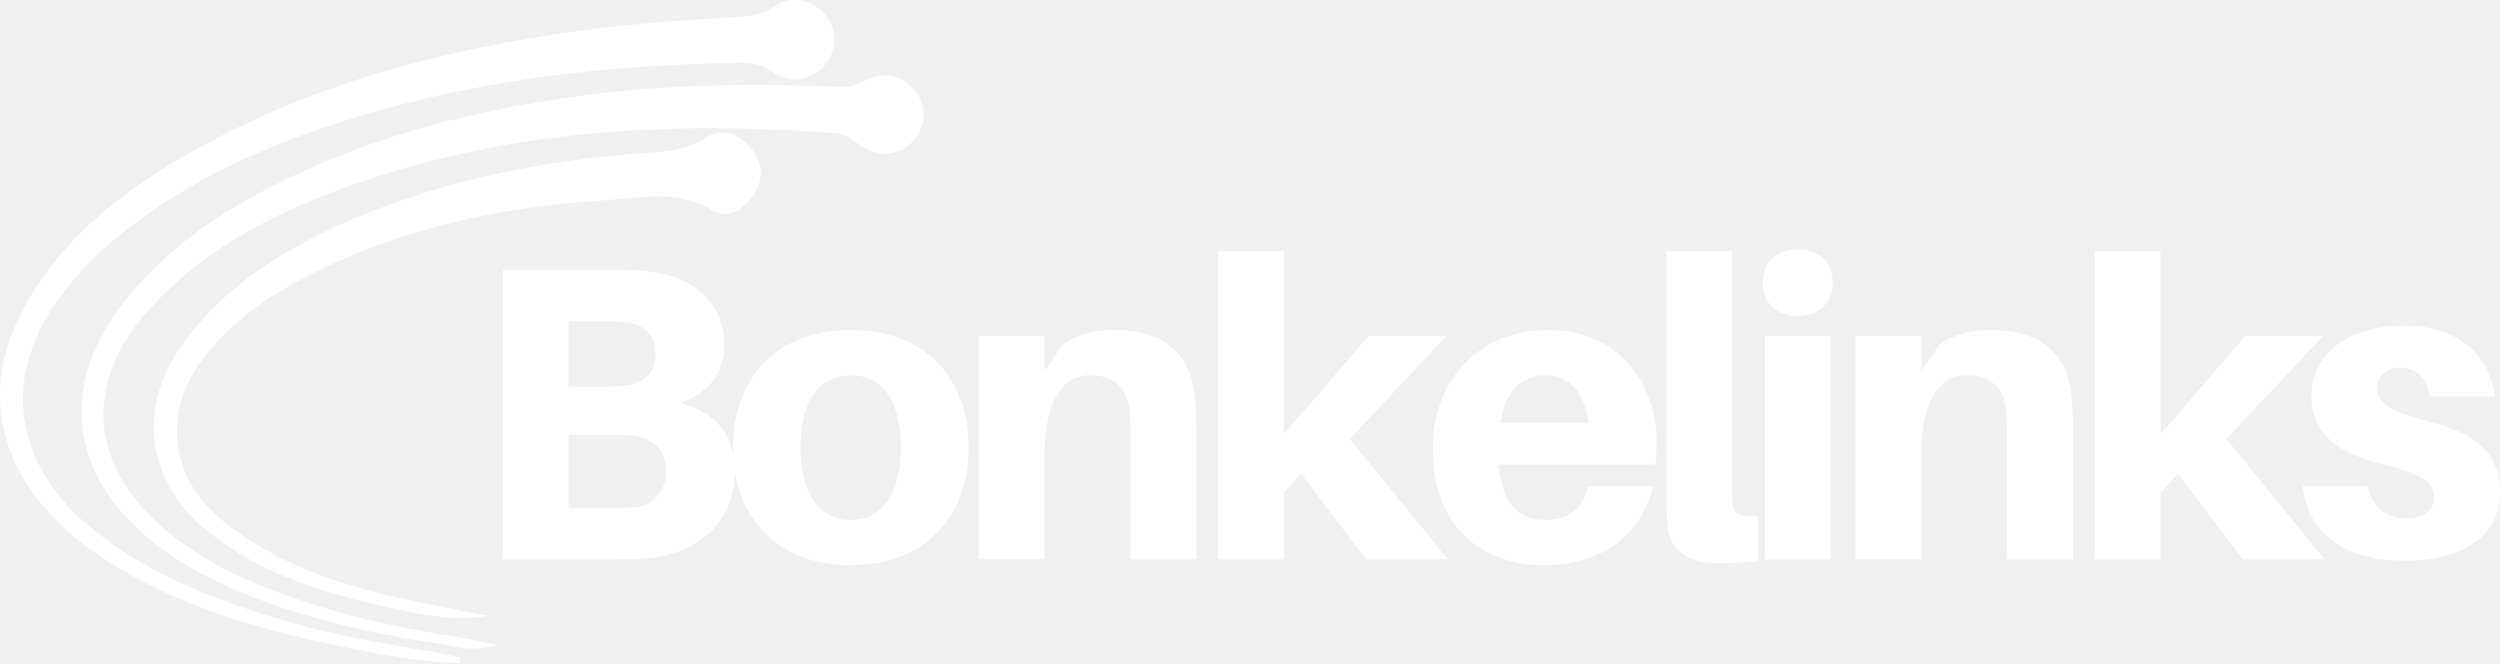
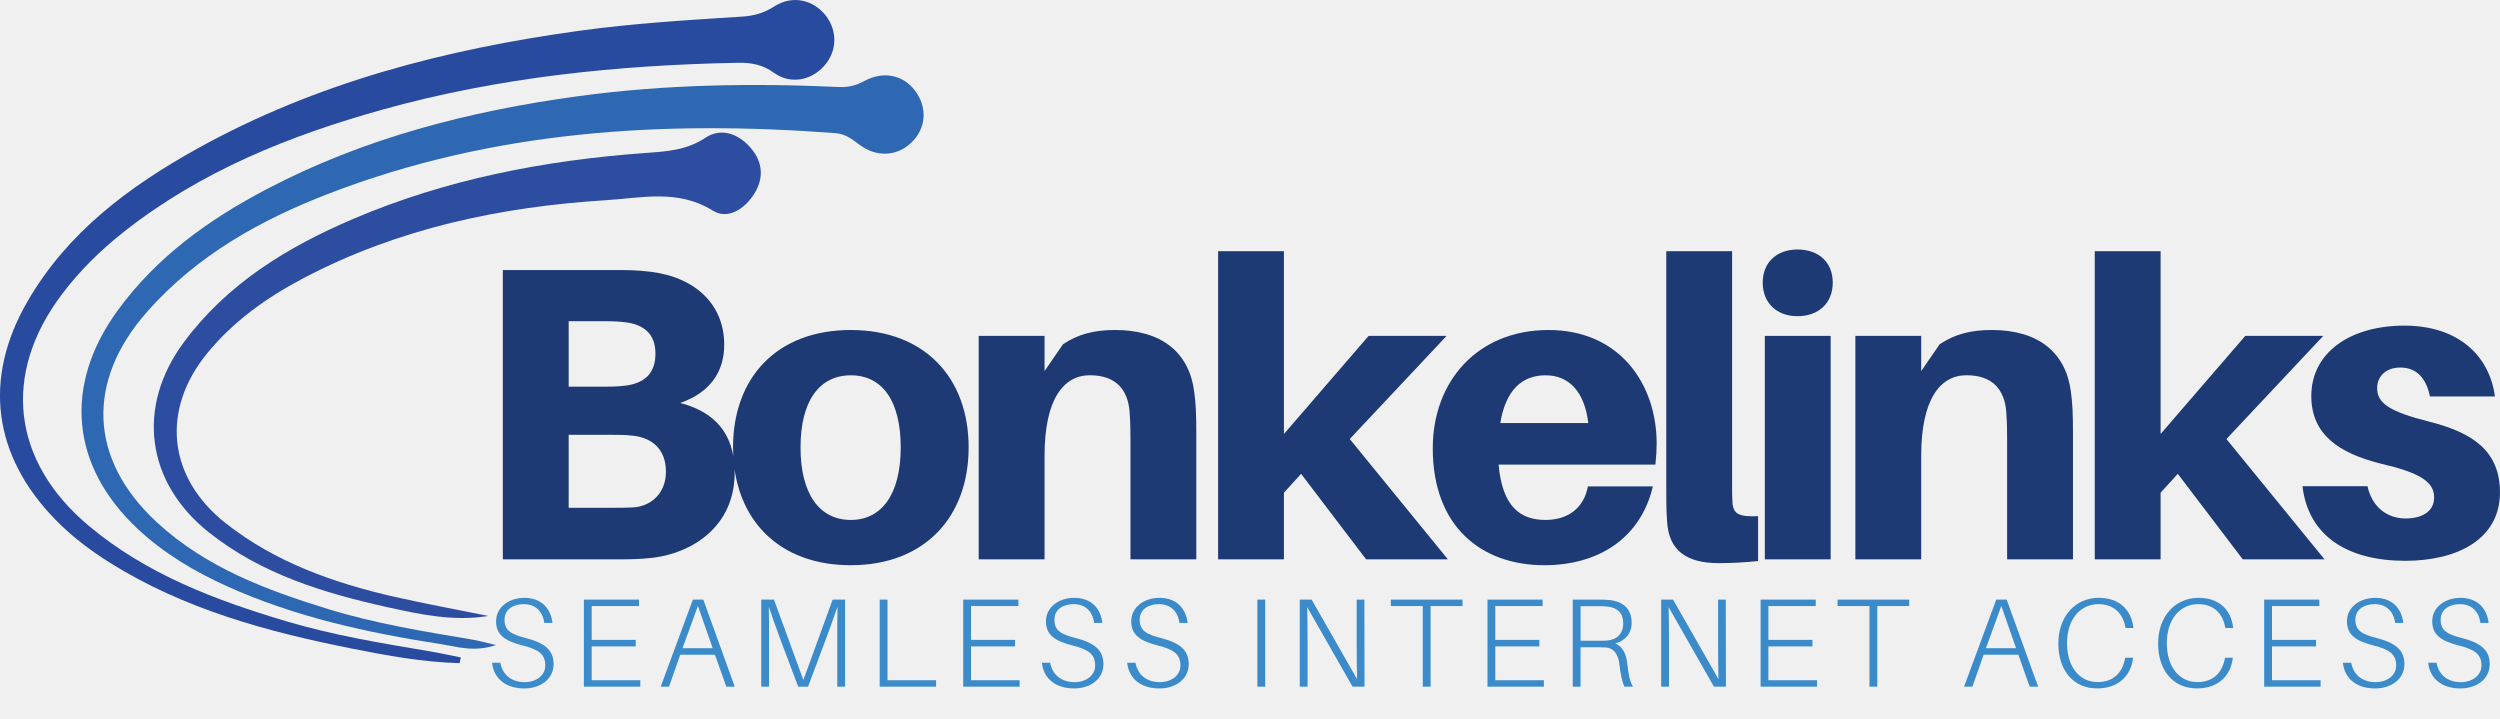
- <svg xmlns="http://www.w3.org/2000/svg" id="Layer_1" data-name="Layer 1" viewBox="0 0 2052.72 544.53">
+ <svg xmlns="http://www.w3.org/2000/svg" id="Layer_1" data-name="Layer 1" viewBox="0 0 953.09 273.81">
  <defs>
    <style>
-       .cls-1 {
-         fill: #fff;
+       .cls-1, .cls-2, .cls-3, .cls-4, .cls-5 {
        stroke-width: 0px;
+       }
+ 
+       .cls-1, .cls-6 {
+         fill: #3b8bcb;
+       }
+ 
+       .cls-2 {
+         fill: #284a9f;
+       }
+ 
+       .cls-3 {
+         fill: #1d3a74;
+       }
+ 
+       .cls-4 {
+         fill: #2f68b2;
+       }
+ 
+       .cls-5 {
+         fill: #2d4da1;
+       }
+ 
+       .cls-6 {
+         font-family: Aileron-Light, 'Aileron Light';
+         font-size: 48.1px;
+         font-weight: 300;
      }
    </style>
  </defs>
-   <path class="cls-1" d="M377.39,544.48c-30.07-.75-59.62-6.2-89.04-12.06-69.42-13.85-137.26-32.29-198.08-70.36-16.17-10.12-31.29-21.6-44.67-35.28-51.35-52.57-59.81-115.79-22.96-179.41,32.8-56.64,83.37-94.23,139.24-125.29,97.76-54.34,204.01-81.69,314-96.86,44.35-6.12,88.97-8.77,133.56-11.61,9.84-.62,18.09-3.04,26.47-8.44,14.45-9.33,31.75-5.58,42.02,7.47,9.99,12.73,9.48,29.53-1.29,41.55-10.66,11.91-27.63,15.25-40.94,5.66-9.41-6.78-18.85-8.55-29.72-8.34-98.75,1.9-196.51,11.85-291.9,38.47-76.46,21.34-149.43,50.64-212.51,100.45-18.93,14.95-36.08,31.77-50.66,51.09C1.41,307.09,9.78,378.73,72.76,431.6c47.4,39.82,103.77,61.02,161.92,78.4,38.64,11.54,78.42,18.11,118.14,24.77,8.55,1.42,17.01,3.34,25.52,5.04-.32,1.57-.65,3.14-.95,4.72v-.04Z" />
-   <path class="cls-1" d="M407.35,529.64c-18.29,6.05-31.92,1.34-45.19-.73-60.35-9.37-119.84-22.25-175.9-47.62-26.69-12.08-51.67-26.9-73.08-46.93-55.31-51.73-61.19-117.94-16.73-179.24,32.01-44.09,74.89-74.82,122.4-99.76,80.25-42.11,166.55-64.23,255.78-76.37,71.16-9.69,142.65-10.86,214.26-7.56,7.67.34,13.91-1.18,20.59-4.82,15.81-8.64,32.07-5.17,41.87,7.88,10.38,13.83,9.18,30.8-2.97,42.56-11.74,11.35-28.71,12.34-42.77,1.7-5.92-4.48-11.63-8.81-19.21-9.39-141.96-10.79-281.74-2.24-416.13,49.49-56.32,21.69-108.34,50.7-149.15,96.77-50.66,57.14-48.27,121.54,7.67,173.21,40.1,37.05,89.86,55.65,140.94,71.36,38.6,11.87,78.35,18.29,118.05,24.96,5.23.88,10.38,2.35,19.6,4.5h-.02Z" />
-   <path class="cls-1" d="M401.04,505.74c-28.11,4.63-55.24-1.08-82.23-7.04-52.72-11.65-103.99-27.18-147.25-61.53-51.56-40.94-59.94-103.02-20.68-156.04,35.77-48.33,85.31-78.44,139.39-101.49,76.37-32.54,156.84-48.01,239.37-54.02,17.01-1.25,33.81-2.05,49.43-12.43,13.1-8.7,27.31-3.49,37.48,8.4,9.78,11.42,10.79,24.62,2.89,37.33-7.78,12.49-21.73,21.73-33.99,14.09-28.71-17.9-58.48-10.47-87.9-8.64-86.73,5.45-170.6,23.13-248.25,63.97-29.87,15.7-57.12,34.91-78.89,61.38-38.4,46.67-32.82,102.24,14.88,139.87,40.92,32.26,88.76,49.06,138.77,60.48,25.52,5.82,51.3,10.49,76.95,15.7l.02-.02Z" />
+   <path class="cls-2" d="M175.22,252.81c-13.96-.35-27.68-2.88-41.34-5.6-32.23-6.43-63.73-14.99-91.97-32.67-7.51-4.7-14.53-10.03-20.74-16.38-23.84-24.41-27.77-53.76-10.66-83.3,15.23-26.3,38.71-43.75,64.65-58.17C120.55,31.46,169.88,18.76,220.95,11.72c20.59-2.84,41.31-4.07,62.01-5.39,4.57-.29,8.4-1.41,12.29-3.92,6.71-4.33,14.74-2.59,19.51,3.47,4.64,5.91,4.4,13.71-.6,19.29-4.95,5.53-12.83,7.08-19.01,2.63-4.37-3.15-8.75-3.97-13.8-3.87-45.85.88-91.24,5.5-135.53,17.86-35.5,9.91-69.38,23.51-98.67,46.64-8.79,6.94-16.75,14.75-23.52,23.72-22.98,30.44-19.09,63.7,10.15,88.25,22.01,18.49,48.18,28.33,75.18,36.4,17.94,5.36,36.41,8.41,54.85,11.5,3.97.66,7.9,1.55,11.85,2.34-.15.73-.3,1.46-.44,2.19Z" />
+   <path class="cls-4" d="M189.13,245.92c-8.49,2.81-14.82.62-20.98-.34-28.02-4.35-55.64-10.33-81.67-22.11-12.39-5.61-23.99-12.49-33.93-21.79-25.68-24.02-28.41-54.76-7.77-83.22,14.86-20.47,34.77-34.74,56.83-46.32,37.26-19.55,77.33-29.82,118.76-35.46,33.04-4.5,66.23-5.04,99.48-3.51,3.56.16,6.46-.55,9.56-2.24,7.34-4.01,14.89-2.4,19.44,3.66,4.82,6.42,4.26,14.3-1.38,19.76-5.45,5.27-13.33,5.73-19.86.79-2.75-2.08-5.4-4.09-8.92-4.36-65.91-5.01-130.81-1.04-193.21,22.98-26.15,10.07-50.3,23.54-69.25,44.93-23.52,26.53-22.41,56.43,3.56,80.42,18.62,17.2,41.72,25.84,65.44,33.13,17.92,5.51,36.38,8.49,54.81,11.59,2.43.41,4.82,1.09,9.1,2.09Z" />
+   <path class="cls-5" d="M186.2,234.82c-13.05,2.15-25.65-.5-38.18-3.27-24.48-5.41-48.28-12.62-68.37-28.57-23.94-19.01-27.83-47.83-9.6-72.45,16.61-22.44,39.61-36.42,64.72-47.12,35.46-15.11,72.82-22.29,111.14-25.08,7.9-.58,15.7-.95,22.95-5.77,6.08-4.04,12.68-1.62,17.4,3.9,4.54,5.3,5.01,11.43,1.34,17.33-3.61,5.8-10.09,10.09-15.78,6.54-13.33-8.31-27.15-4.86-40.81-4.01-40.27,2.53-79.21,10.74-115.26,29.7-13.87,7.29-26.52,16.21-36.63,28.5-17.83,21.67-15.24,47.47,6.91,64.94,19,14.98,41.21,22.78,64.43,28.08,11.85,2.7,23.82,4.87,35.73,7.29Z" />
  <g>
-     <path class="cls-1" d="M698.63,270.95c-60.93,0-96.73,39.24-96.73,96.38,0,2.39.09,4.74.22,7.06-3.94-22.25-18.16-36.92-43.59-43.55,23.76-8.27,36.14-24.79,36.14-47.86,0-31.68-22.03-55.07-60.59-59.9-12.04-1.38-18.24-1.38-30.65-1.38h-90.55v237.54h90.2c14.11,0,22.03,0,33.73-1.38,32.01-4.14,66.44-25.82,66.44-69.89,0-.86-.06-1.7-.09-2.54,6.87,47.21,41.18,78.63,95.43,78.63,60.59,0,96.75-39.59,96.75-96.75s-36.14-96.38-96.75-96.38h.02ZM466.95,263.74h31.32c5.51,0,11.7.34,16.52,1.03,14.11,2.07,23.41,9.65,23.41,25.48s-8.27,23.76-23.07,26.17c-4.82.69-10.32,1.03-15.83,1.03h-32.35v-53.72ZM520.3,416.57c-4.48.34-9.99.34-15.49.34h-37.86v-59.9h35.8c5.51,0,11.01,0,16.52.69,15.14,1.38,27.55,10.34,27.55,29.61,0,17.9-12.38,28.24-26.51,29.27v-.02ZM698.63,426.91c-25.82,0-41.31-21.34-41.31-59.55s15.49-59.21,41.31-59.21,40.97,21,40.97,59.21-15.49,59.55-40.97,59.55Z" />
-     <path class="cls-1" d="M915.52,270.95c-17.21,0-30.3,3.45-42.69,11.7l-15.14,22.03v-28.93h-54.06v183.48h54.06v-85.03c0-46.82,15.83-66.1,37.17-66.1s31.32,11.7,32.69,30.3c.69,9.3.69,18.59.69,25.48v95.37h54.04v-103.62c0-14.8-.34-24.79-1.72-34.09-4.14-32.01-26.51-50.61-65.07-50.61l.02.02Z" />
-     <polygon class="cls-1" points="1187.82 275.78 1123.79 275.78 1054.24 356.33 1054.24 206.23 1000.21 206.23 1000.21 459.26 1054.24 459.26 1054.24 404.53 1068.35 389.05 1121.72 459.26 1188.86 459.26 1108.28 360.46 1187.82 275.78" />
-     <path class="cls-1" d="M1271.48,270.95c-58.17,0-95.03,42-95.03,97.07,0,64.72,40.28,96.06,91.58,96.06,44.76,0,79.17-22.38,89.17-64.72h-53.37c-3.1,17.21-15.83,27.55-34.76,27.55-20.31,0-35.45-10.34-38.55-45.45h128.75c.69-6.55,1.03-12.38,1.03-17.21,0-48.89-30.3-93.3-88.82-93.3h0ZM1231.89,347.39c4.48-27.2,17.9-39.24,37.17-39.24s32.01,13.42,35.11,39.24h-72.3.02Z" />
-     <path class="cls-1" d="M1422.59,413.49c-.34-4.82-.34-8.96-.34-16.86v-190.37h-54.06v191.41c0,12.73,0,21.69.69,30.65,1.38,24.1,16.52,34.07,42.34,34.07,12.04,0,22.03-.69,32.35-1.72v-36.83c-16.17.69-19.97-2.07-21-10.32l.02-.02Z" />
-     <rect class="cls-1" x="1449.1" y="275.78" width="54.06" height="183.48" />
-     <path class="cls-1" d="M1475.96,204.85c-17.21,0-28.58,10.68-28.58,27.2s11.35,27.55,28.58,27.55,28.93-10.68,28.93-27.55-11.7-27.2-28.93-27.2Z" />
-     <path class="cls-1" d="M1635.34,270.95c-17.21,0-30.28,3.45-42.69,11.7l-15.14,22.03v-28.93h-54.06v183.48h54.06v-85.03c0-46.82,15.83-66.1,37.17-66.1s31.32,11.7,32.69,30.3c.69,9.3.69,18.59.69,25.48v95.37h54.06v-103.62c0-14.8-.34-24.79-1.72-34.09-4.14-32.01-26.51-50.61-65.07-50.61v.02Z" />
-     <polygon class="cls-1" points="1907.64 275.78 1843.61 275.78 1774.08 356.33 1774.08 206.23 1720.02 206.23 1720.02 459.26 1774.08 459.26 1774.08 404.53 1788.19 389.05 1841.56 459.26 1908.67 459.26 1828.12 360.46 1907.64 275.78" />
-     <path class="cls-1" d="M1994.57,346.18c-32.69-8.27-42.69-15.14-42.69-27.55,0-9.65,7.24-16.86,18.93-16.86,13.42,0,21.34,8.62,24.45,23.76h53.35c-4.48-33.38-29.96-58.17-74.37-58.17s-76.42,22.03-76.42,57.83c0,31.34,22.38,46.82,56.8,55.42,32.35,7.58,44.07,14.8,44.07,27.89,0,11.7-10.34,17.21-23.41,17.21-15.14,0-27.55-9.3-31.32-26.51h-53.37c4.82,41.31,37.52,61.28,84.34,61.28,43.03,0,77.79-17.9,77.79-56.11,0-34.42-22.72-49.24-58.17-58.17h.02Z" />
+     <path class="cls-3" d="M324.37,125.81c-28.29,0-44.91,18.22-44.91,44.75,0,1.11.04,2.2.1,3.28-1.83-10.33-8.43-17.14-20.24-20.22,11.03-3.84,16.78-11.51,16.78-22.22,0-14.71-10.23-25.57-28.13-27.81-5.59-.64-8.47-.64-14.23-.64h-42.04v110.29h41.88c6.55,0,10.23,0,15.66-.64,14.86-1.92,30.85-11.99,30.85-32.45,0-.4-.03-.79-.04-1.18,3.19,21.92,19.12,36.51,44.31,36.51,28.13,0,44.92-18.38,44.92-44.92s-16.78-44.75-44.92-44.75ZM216.8,122.46h14.54c2.56,0,5.43.16,7.67.48,6.55.96,10.87,4.48,10.87,11.83s-3.84,11.03-10.71,12.15c-2.24.32-4.79.48-7.35.48h-15.02v-24.93ZM241.57,193.42c-2.08.16-4.64.16-7.19.16h-17.58v-27.81h16.62c2.56,0,5.11,0,7.67.32,7.03.64,12.79,4.8,12.79,13.75,0,8.31-5.75,13.11-12.31,13.59ZM324.37,198.22c-11.99,0-19.18-9.91-19.18-27.65s7.19-27.49,19.18-27.49,19.02,9.75,19.02,27.49-7.19,27.65-19.02,27.65Z" />
+     <path class="cls-3" d="M425.07,125.81c-7.99,0-14.07,1.6-19.82,5.43l-7.03,10.23v-13.43h-25.1v85.19h25.1v-39.48c0-21.74,7.35-30.69,17.26-30.69s14.54,5.43,15.18,14.07c.32,4.32.32,8.63.32,11.83v44.28h25.09v-48.11c0-6.87-.16-11.51-.8-15.83-1.92-14.86-12.31-23.5-30.21-23.5Z" />
+     <polygon class="cls-3" points="551.5 128.05 521.77 128.05 489.48 165.45 489.48 95.76 464.39 95.76 464.39 213.24 489.48 213.24 489.48 187.83 496.03 180.64 520.81 213.24 551.98 213.24 514.57 167.37 551.5 128.05" />
+     <path class="cls-3" d="M590.34,125.81c-27.01,0-44.12,19.5-44.12,45.07,0,30.05,18.7,44.6,42.52,44.6,20.78,0,36.76-10.39,41.4-30.05h-24.78c-1.44,7.99-7.35,12.79-16.14,12.79-9.43,0-16.46-4.8-17.9-21.1h59.78c.32-3.04.48-5.75.48-7.99,0-22.7-14.07-43.32-41.24-43.32ZM571.96,161.3c2.08-12.63,8.31-18.22,17.26-18.22s14.86,6.23,16.3,18.22h-33.57Z" />
+     <path class="cls-3" d="M660.5,191.99c-.16-2.24-.16-4.16-.16-7.83v-88.39h-25.1v88.87c0,5.91,0,10.07.32,14.23.64,11.19,7.67,15.82,19.66,15.82,5.59,0,10.23-.32,15.02-.8v-17.1c-7.51.32-9.27-.96-9.75-4.79Z" />
+     <rect class="cls-3" x="672.81" y="128.05" width="25.1" height="85.19" />
+     <path class="cls-3" d="M685.28,95.12c-7.99,0-13.27,4.96-13.27,12.63s5.27,12.79,13.27,12.79,13.43-4.96,13.43-12.79-5.43-12.63-13.43-12.63Z" />
+     <path class="cls-3" d="M759.28,125.81c-7.99,0-14.06,1.6-19.82,5.43l-7.03,10.23v-13.43h-25.1v85.19h25.1v-39.48c0-21.74,7.35-30.69,17.26-30.69s14.54,5.43,15.18,14.07c.32,4.32.32,8.63.32,11.83v44.28h25.1v-48.11c0-6.87-.16-11.51-.8-15.83-1.92-14.86-12.31-23.5-30.21-23.5Z" />
+     <polygon class="cls-3" points="885.71 128.05 855.98 128.05 823.7 165.45 823.7 95.76 798.6 95.76 798.6 213.24 823.7 213.24 823.7 187.83 830.25 180.64 855.03 213.24 886.19 213.24 848.79 167.37 885.71 128.05" />
+     <path class="cls-3" d="M926.07,160.74c-15.18-3.84-19.82-7.03-19.82-12.79,0-4.48,3.36-7.83,8.79-7.83,6.23,0,9.91,4,11.35,11.03h24.77c-2.08-15.5-13.91-27.01-34.53-27.01s-35.48,10.23-35.48,26.85c0,14.55,10.39,21.74,26.37,25.73,15.02,3.52,20.46,6.87,20.46,12.95,0,5.43-4.8,7.99-10.87,7.99-7.03,0-12.79-4.32-14.54-12.31h-24.78c2.24,19.18,17.42,28.45,39.16,28.45,19.98,0,36.12-8.31,36.12-26.05,0-15.98-10.55-22.86-27.01-27.01Z" />
+   </g>
+   <text class="cls-6" transform="translate(459.98 261.79)">
+     <tspan x="0" y="0"> </tspan>
+   </text>
+   <text class="cls-6" transform="translate(732.61 261.79)">
+     <tspan x="0" y="0"> </tspan>
+   </text>
+   <g>
+     <path class="cls-1" d="M200.38,243.22c-5.68-1.44-8.03-2.93-8.03-6.98s3.51-5.92,7.31-5.92c4.38,0,7.26,2.65,7.84,7.17h3.13c-.63-5.39-4.09-9.57-10.73-9.57-5.87,0-10.78,3.56-10.78,8.95s3.75,7.55,10.05,9.19c6.21,1.54,8.71,3.37,8.71,7.65,0,3.85-3.51,6.35-7.89,6.35-4.76,0-8.42-2.65-9.24-7.41h-3.17c.72,6.4,5.58,9.81,12.31,9.81,6.35,0,11.16-3.75,11.16-9.24s-3.56-8.18-10.68-10.01Z" />
+     <polygon class="cls-1" points="225.57 246.44 242.36 246.44 242.36 243.94 225.57 243.94 225.57 231.05 243.61 231.05 243.61 228.59 222.59 228.59 222.59 261.78 244.1 261.78 244.1 259.33 225.57 259.33 225.57 246.44" />
+     <path class="cls-1" d="M264.15,228.59l-12.27,33.19h3.17l4.28-12.17h13.23l4.33,12.17h3.22l-11.98-33.19h-3.99ZM260.2,247.11l5.87-16.11,5.63,16.11h-11.5Z" />
+     <path class="cls-1" d="M306.28,259.28l-11.21-30.69h-4.86v33.19h2.98v-17.89c0-4.14,0-8.75-.1-12.6,1.25,3.8,2.93,8.47,4.43,12.51l6.78,17.99h3.75l6.73-17.94c1.54-4.09,3.22-8.75,4.52-12.6-.1,3.85-.1,8.47-.1,12.65v17.89h2.98v-33.19h-4.76l-11.16,30.69Z" />
+     <polygon class="cls-1" points="338.35 228.59 335.37 228.59 335.37 261.78 356.87 261.78 356.87 259.33 338.35 259.33 338.35 228.59" />
+     <polygon class="cls-1" points="370.19 246.44 386.98 246.44 386.98 243.94 370.19 243.94 370.19 231.05 388.23 231.05 388.23 228.59 367.21 228.59 367.21 261.78 388.71 261.78 388.71 259.33 370.19 259.33 370.19 246.44" />
+     <path class="cls-1" d="M410.01,243.22c-5.68-1.44-8.03-2.93-8.03-6.98s3.51-5.92,7.31-5.92c4.38,0,7.26,2.65,7.84,7.17h3.13c-.63-5.39-4.09-9.57-10.73-9.57-5.87,0-10.78,3.56-10.78,8.95s3.75,7.55,10.05,9.19c6.21,1.54,8.71,3.37,8.71,7.65,0,3.85-3.51,6.35-7.89,6.35-4.76,0-8.42-2.65-9.24-7.41h-3.18c.72,6.4,5.58,9.81,12.31,9.81,6.35,0,11.16-3.75,11.16-9.24s-3.56-8.18-10.68-10.01Z" />
+     <path class="cls-1" d="M442.52,243.22c-5.68-1.44-8.03-2.93-8.03-6.98s3.51-5.92,7.31-5.92c4.38,0,7.26,2.65,7.84,7.17h3.13c-.63-5.39-4.09-9.57-10.73-9.57-5.87,0-10.78,3.56-10.78,8.95s3.75,7.55,10.05,9.19c6.2,1.54,8.71,3.37,8.71,7.65,0,3.85-3.51,6.35-7.89,6.35-4.76,0-8.42-2.65-9.24-7.41h-3.18c.72,6.4,5.58,9.81,12.31,9.81,6.35,0,11.16-3.75,11.16-9.24s-3.56-8.18-10.68-10.01Z" />
+     <rect class="cls-1" x="479.36" y="228.59" width="2.98" height="33.19" />
+     <path class="cls-1" d="M517.22,228.59v17.13c0,4.14.05,9.04.14,13.18l-17.32-30.31h-4.52v33.19h2.98v-17.13c0-4.14-.05-9.09-.14-13.18l17.27,30.31h4.57l-.05-33.19h-2.93Z" />
+     <polygon class="cls-1" points="530.24 231.05 542.41 231.05 542.41 261.78 545.4 261.78 545.4 231.05 557.57 231.05 557.57 228.59 530.24 228.59 530.24 231.05" />
+     <polygon class="cls-1" points="570.06 246.44 586.85 246.44 586.85 243.94 570.06 243.94 570.06 231.05 588.1 231.05 588.1 228.59 567.08 228.59 567.08 261.78 588.58 261.78 588.58 259.33 570.06 259.33 570.06 246.44" />
+     <path class="cls-1" d="M615.8,245.28c3.46-.87,6.25-3.51,6.25-7.89,0-5.29-3.27-7.98-8.18-8.61-1.54-.19-2.84-.19-4.52-.19h-9.77v33.19h2.98v-15.01h6.78c.77,0,1.73,0,2.6.05,3.56.19,5,2.93,5.44,6.45.48,4.33,1.06,6.4,1.88,8.52h3.32c-1.15-1.88-1.73-4.28-2.21-8.85-.34-3.46-1.73-6.49-4.57-7.65ZM612.77,244.18c-1.11.1-1.92.1-3.37.1h-6.83v-13.18h6.78c1.59,0,2.65.05,3.8.19,3.61.53,5.68,2.45,5.68,6.35s-2.41,6.25-6.06,6.54Z" />
+     <path class="cls-1" d="M655,228.59v17.13c0,4.14.05,9.04.14,13.18l-17.32-30.31h-4.52v33.19h2.98v-17.13c0-4.14-.05-9.09-.14-13.18l17.27,30.31h4.57l-.05-33.19h-2.94Z" />
+     <polygon class="cls-1" points="674.18 246.44 690.97 246.44 690.97 243.94 674.18 243.94 674.18 231.05 692.22 231.05 692.22 228.59 671.2 228.59 671.2 261.78 692.71 261.78 692.71 259.33 674.18 259.33 674.18 246.44" />
+     <polygon class="cls-1" points="700.54 231.05 712.71 231.05 712.71 261.78 715.69 261.78 715.69 231.05 727.86 231.05 727.86 228.59 700.54 228.59 700.54 231.05" />
+     <path class="cls-1" d="M761.04,228.59l-12.27,33.19h3.18l4.28-12.17h13.23l4.33,12.17h3.22l-11.98-33.19h-3.99ZM757.1,247.11l5.87-16.11,5.63,16.11h-11.5Z" />
+     <path class="cls-1" d="M800,230.32c5.92,0,9.24,3.56,10.25,8.61l.1.48h2.98l-.05-.48c-.87-6.3-5.15-11.02-13.13-11.02-9.09,0-15.44,7.22-15.44,17.41s5.68,17.13,14.77,17.13c8.47,0,12.8-5.1,13.66-11.21l.05-.48h-2.98l-.1.48c-1.01,5.1-4.28,8.8-10.44,8.8-6.74,0-11.64-5.63-11.64-14.86s5.15-14.86,11.98-14.86Z" />
+     <path class="cls-1" d="M838.04,230.32c5.92,0,9.24,3.56,10.25,8.61l.1.48h2.98l-.05-.48c-.87-6.3-5.15-11.02-13.13-11.02-9.09,0-15.44,7.22-15.44,17.41s5.68,17.13,14.77,17.13c8.47,0,12.79-5.1,13.66-11.21l.05-.48h-2.98l-.1.48c-1.01,5.1-4.28,8.8-10.44,8.8-6.74,0-11.64-5.63-11.64-14.86s5.15-14.86,11.98-14.86Z" />
+     <polygon class="cls-1" points="866.17 246.44 882.96 246.44 882.96 243.94 866.17 243.94 866.17 231.05 884.21 231.05 884.21 228.59 863.19 228.59 863.19 261.78 884.69 261.78 884.69 259.33 866.17 259.33 866.17 246.44" />
+     <path class="cls-1" d="M905.99,243.22c-5.68-1.44-8.03-2.93-8.03-6.98s3.51-5.92,7.31-5.92c4.38,0,7.26,2.65,7.84,7.17h3.13c-.63-5.39-4.09-9.57-10.73-9.57-5.87,0-10.77,3.56-10.77,8.95s3.75,7.55,10.05,9.19c6.21,1.54,8.71,3.37,8.71,7.65,0,3.85-3.51,6.35-7.89,6.35-4.76,0-8.42-2.65-9.24-7.41h-3.18c.72,6.4,5.58,9.81,12.31,9.81,6.35,0,11.16-3.75,11.16-9.24s-3.56-8.18-10.68-10.01Z" />
+     <path class="cls-1" d="M938.5,243.22c-5.68-1.44-8.03-2.93-8.03-6.98s3.51-5.92,7.31-5.92c4.38,0,7.26,2.65,7.84,7.17h3.13c-.62-5.39-4.09-9.57-10.73-9.57-5.87,0-10.77,3.56-10.77,8.95s3.75,7.55,10.05,9.19c6.21,1.54,8.71,3.37,8.71,7.65,0,3.85-3.51,6.35-7.89,6.35-4.76,0-8.42-2.65-9.24-7.41h-3.18c.72,6.4,5.58,9.81,12.31,9.81,6.35,0,11.16-3.75,11.16-9.24s-3.56-8.18-10.68-10.01Z" />
  </g>
</svg>
